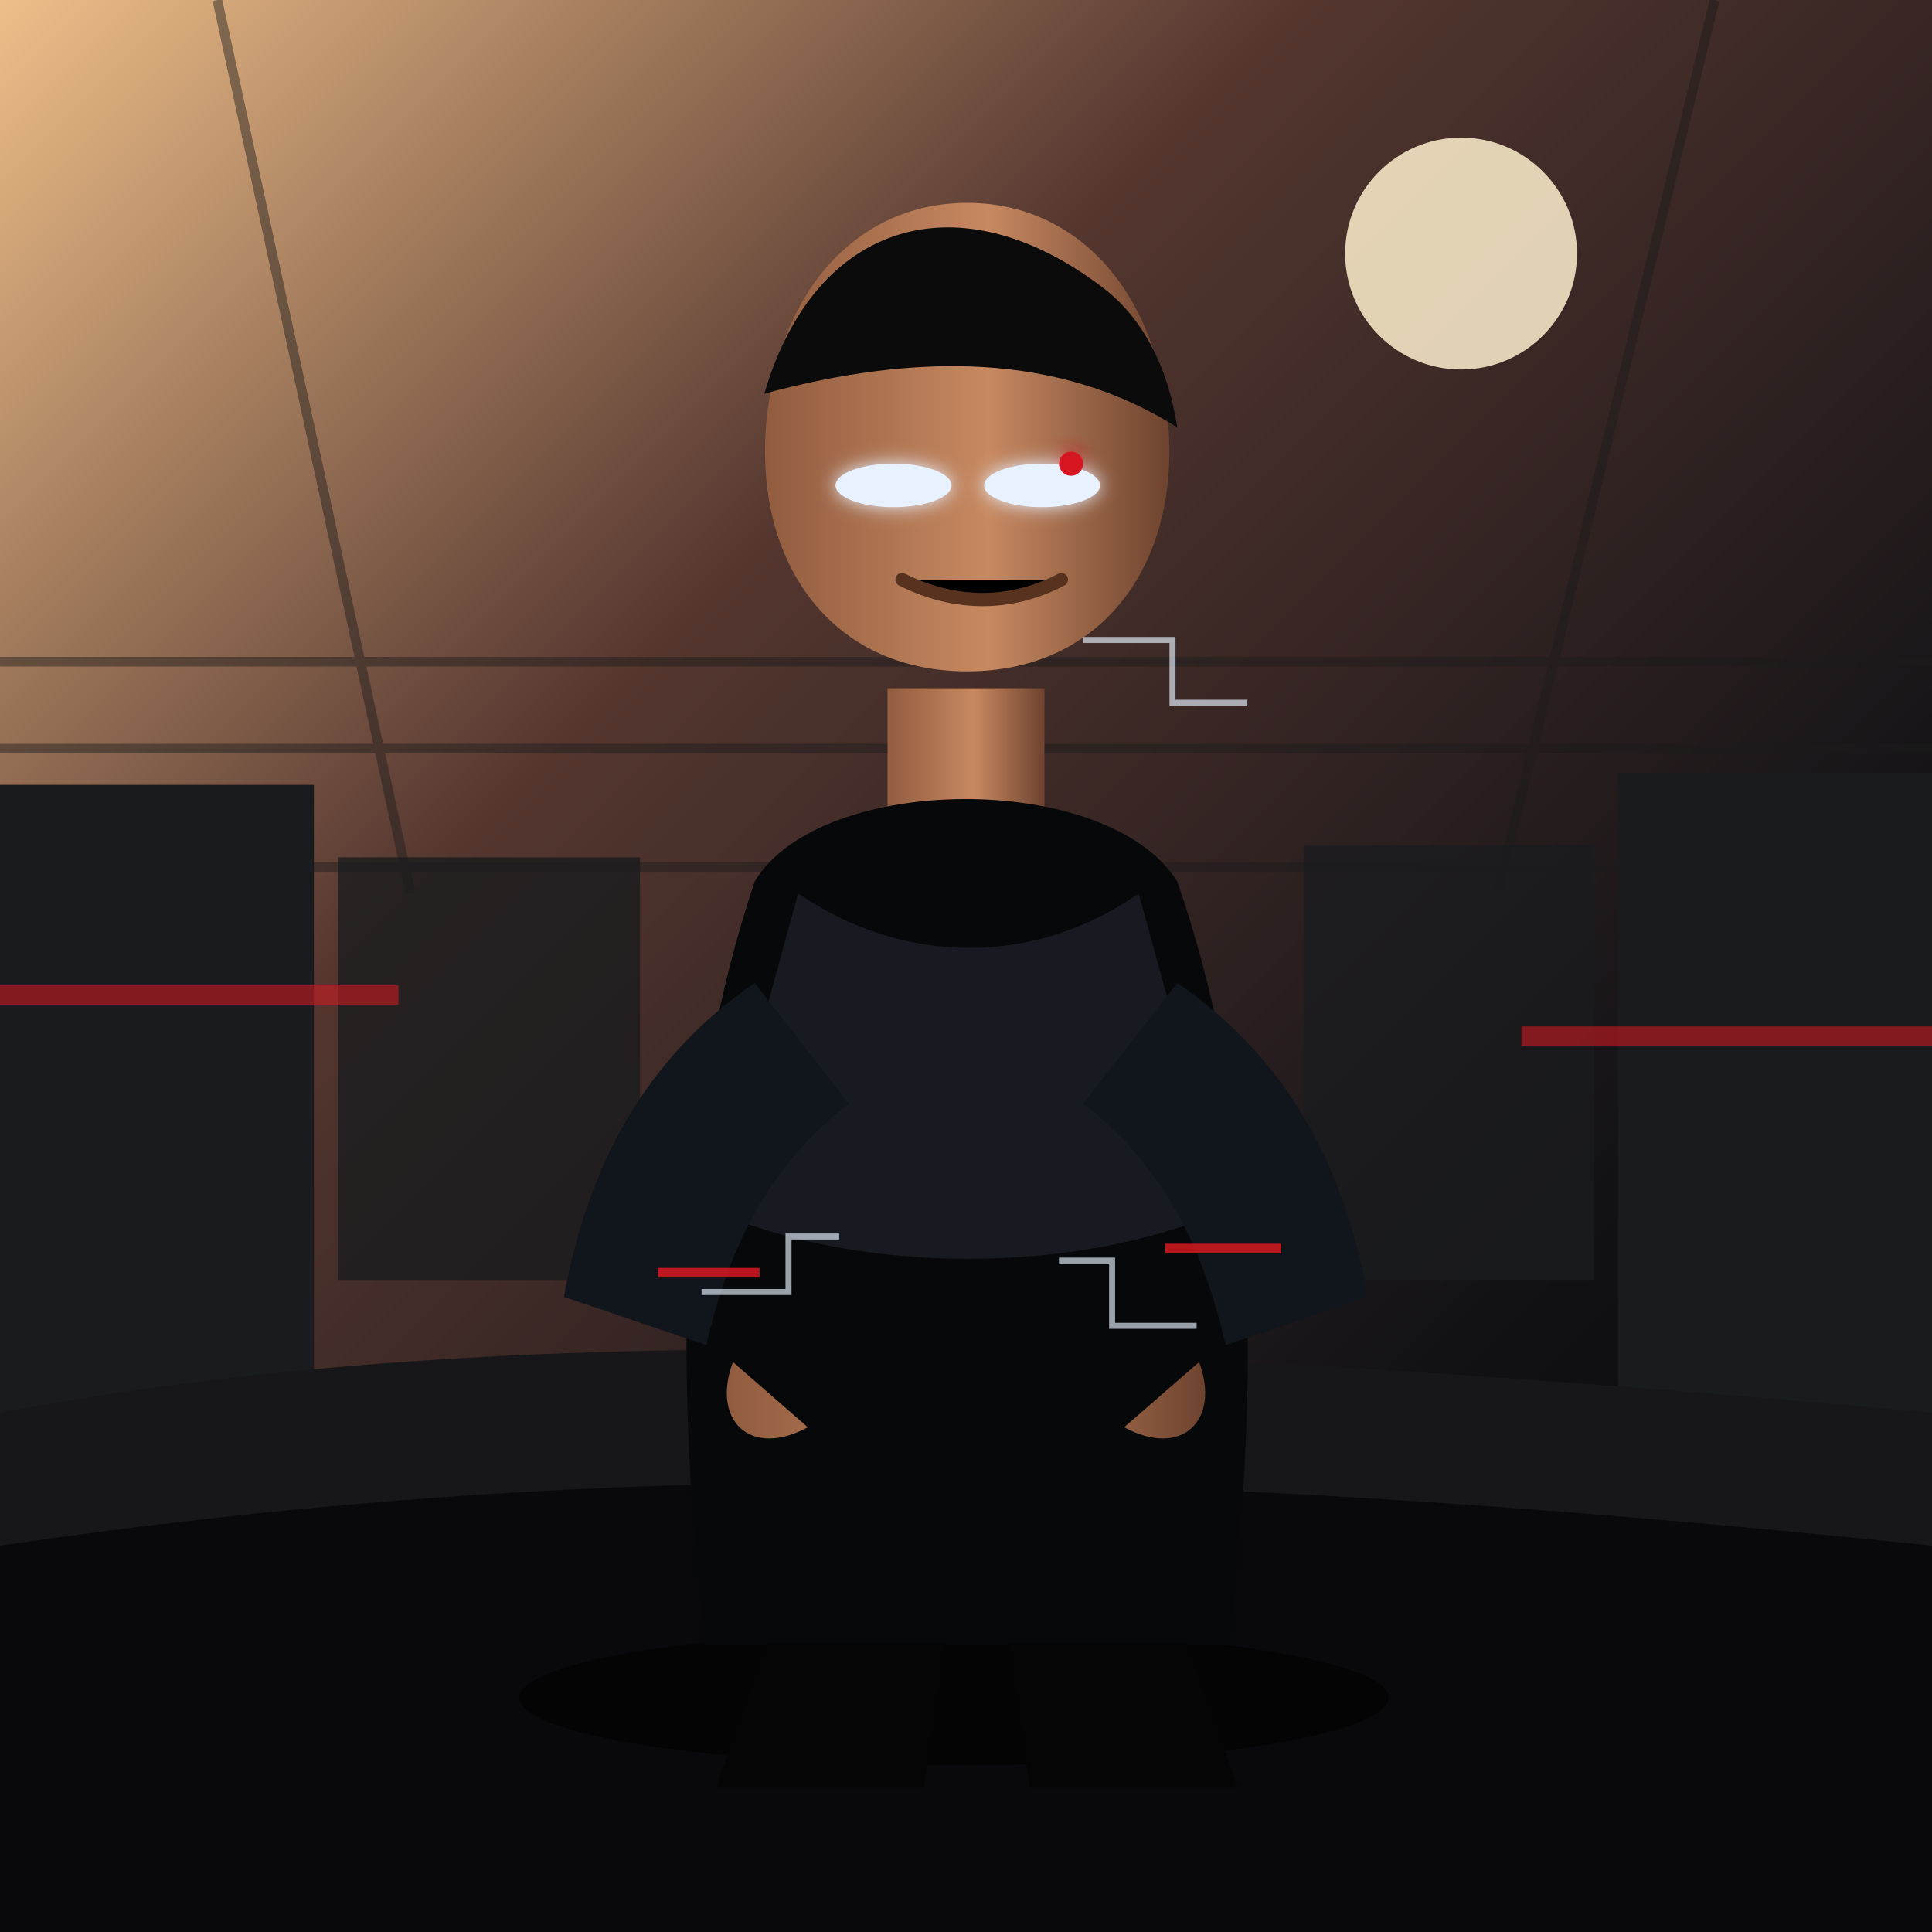
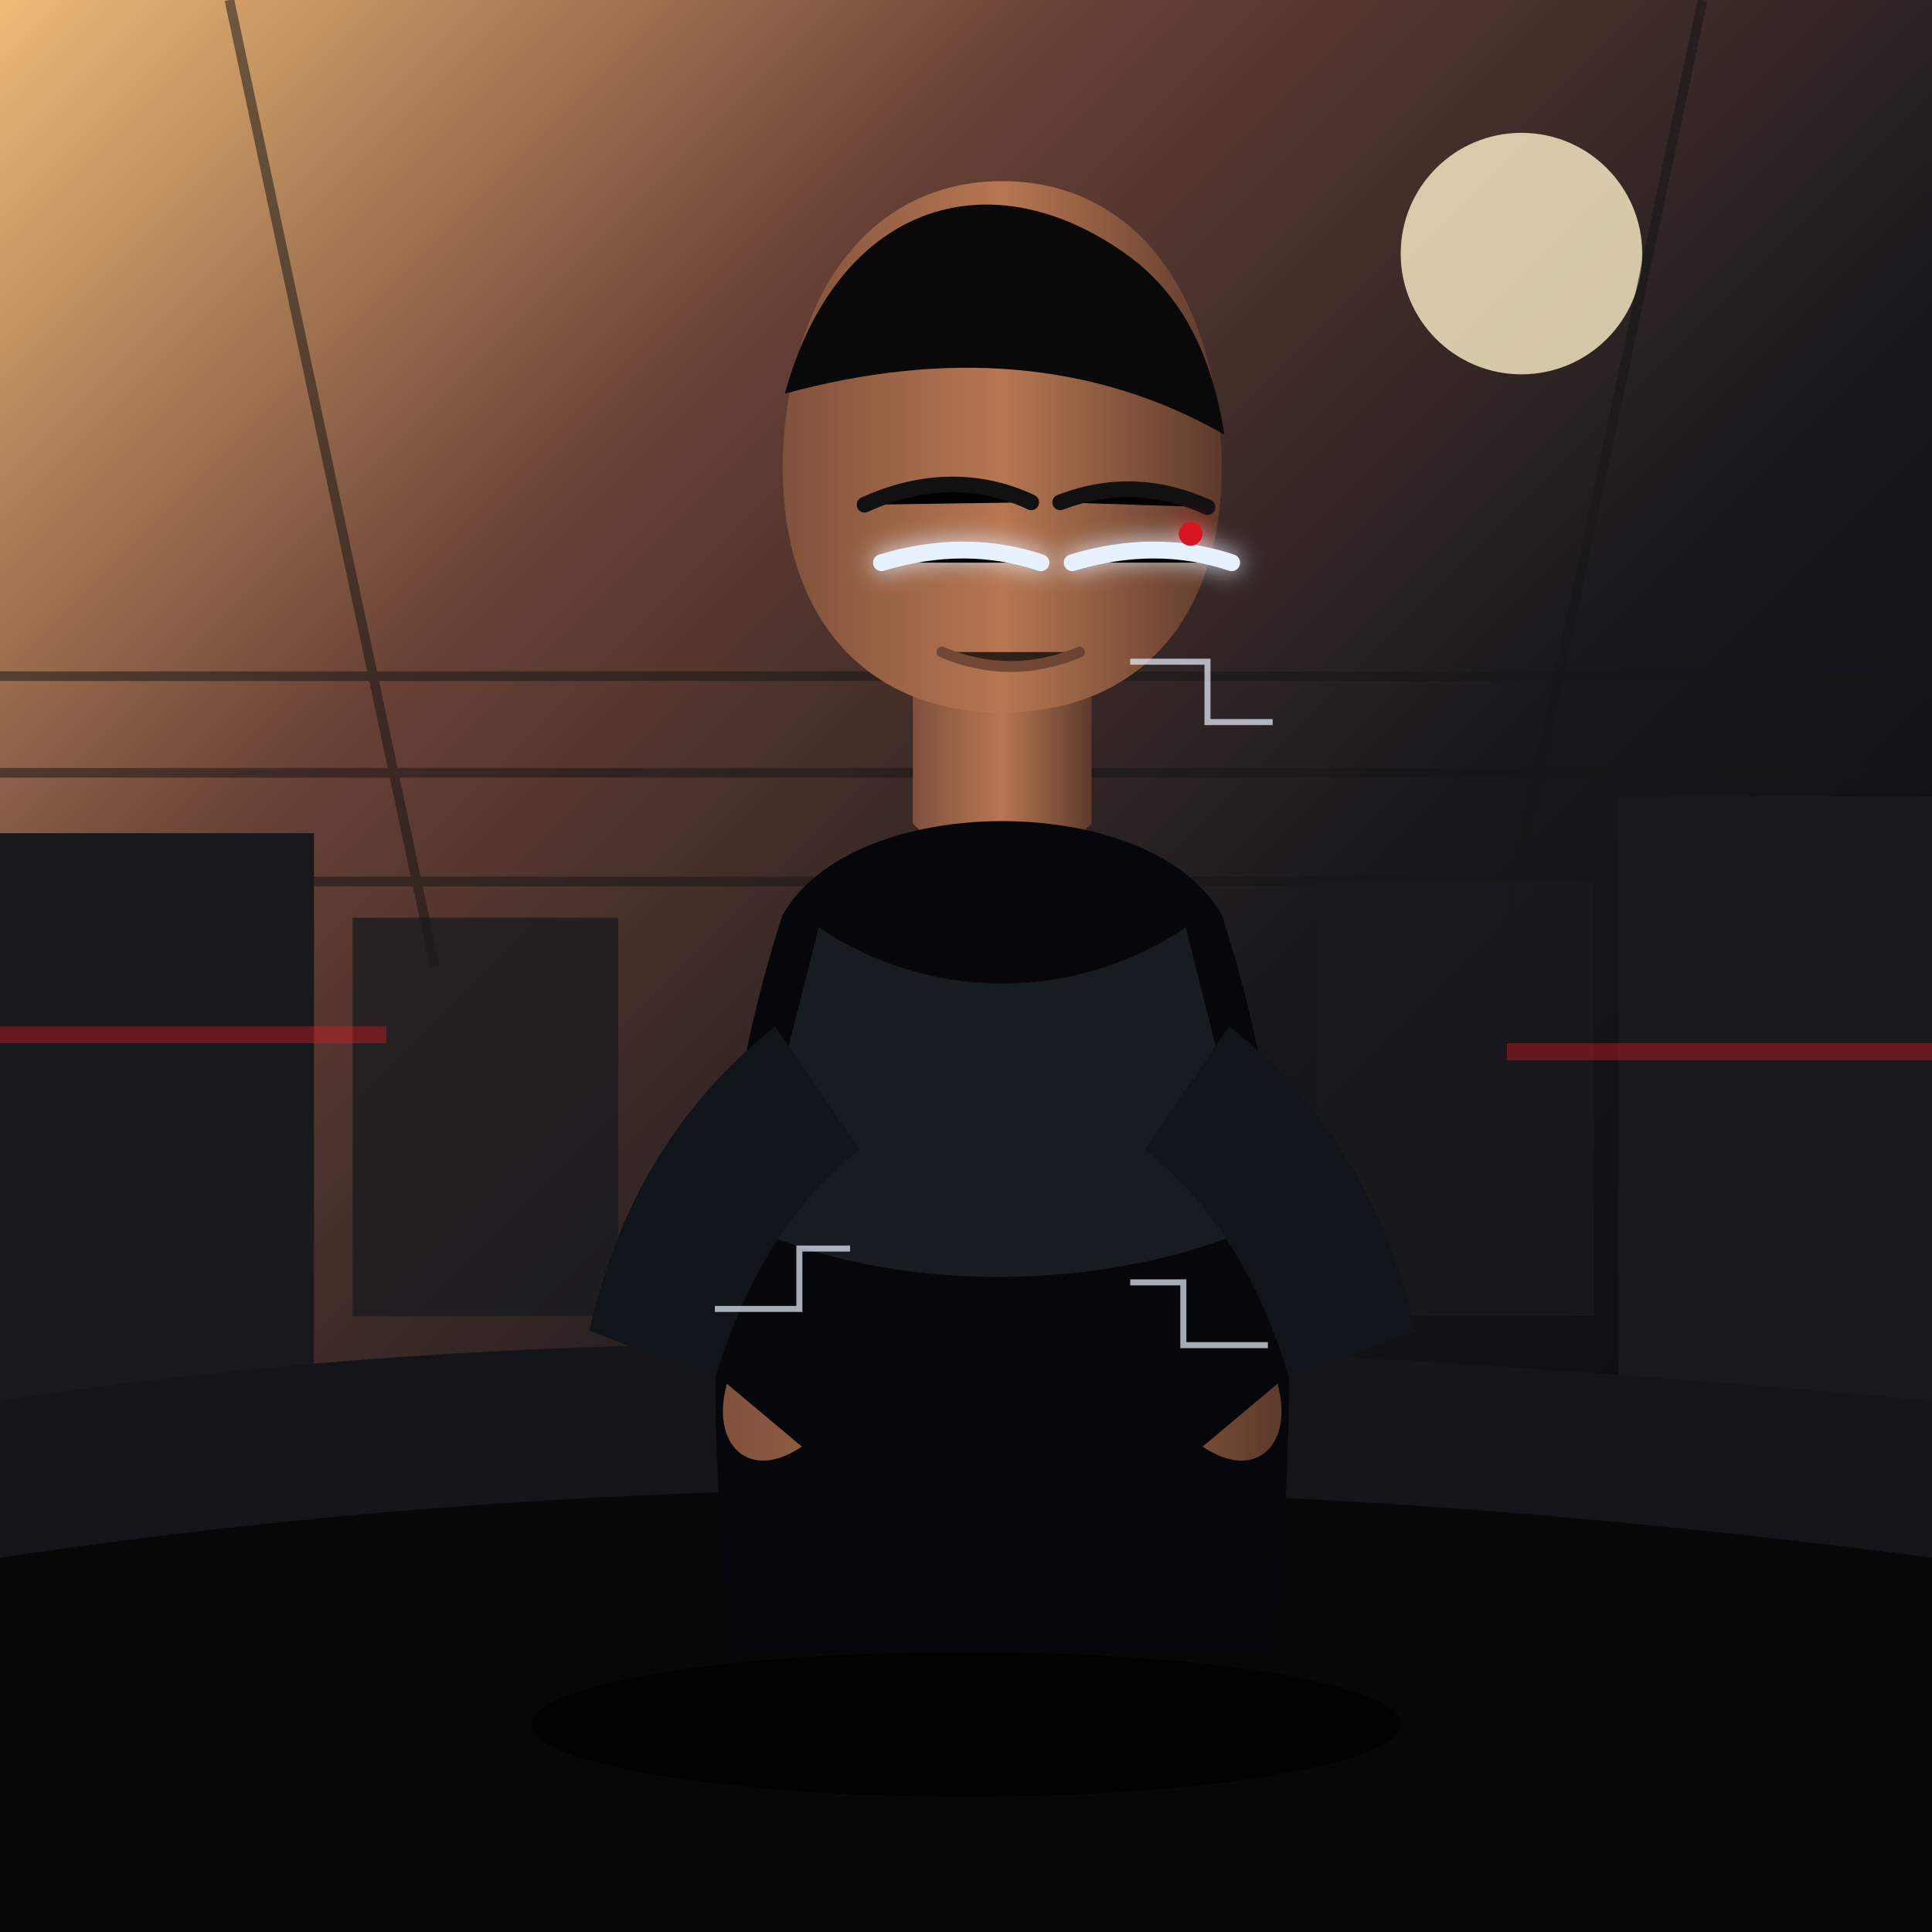
<svg xmlns="http://www.w3.org/2000/svg" viewBox="0 0 1600 1600" role="img" aria-labelledby="title desc">
  <defs>
-     <linearGradient id="sky" x1="0" x2="1" y1="0" y2="1">
-       <stop offset="0" stop-color="#f0c08a" />
-       <stop offset=".34" stop-color="#54362f" />
-       <stop offset=".72" stop-color="#121216" />
+     <linearGradient id="street" x1="0" y1="0" x2="1" y2="1">
+       <stop offset="0" stop-color="#f0bc78" />
+       <stop offset=".28" stop-color="#684035" />
+       <stop offset=".58" stop-color="#17181c" />
      <stop offset="1" stop-color="#050505" />
    </linearGradient>
    <linearGradient id="skin" x1="0" x2="1">
-       <stop offset="0" stop-color="#915c3f" />
-       <stop offset=".55" stop-color="#c78961" />
-       <stop offset="1" stop-color="#6e432f" />
+       <stop offset="0" stop-color="#80513b" />
+       <stop offset=".5" stop-color="#b77751" />
+       <stop offset="1" stop-color="#5d3a2c" />
    </linearGradient>
-     <filter id="glow" x="-40%" y="-40%" width="180%" height="180%">
-       <feGaussianBlur stdDeviation="8" result="b" />
+     <filter id="glow" x="-80%" y="-80%" width="260%" height="260%">
+       <feGaussianBlur stdDeviation="10" result="b" />
      <feMerge>
        <feMergeNode in="b" />
        <feMergeNode in="SourceGraphic" />
      </feMerge>
    </filter>
  </defs>
-   <rect width="1600" height="1600" fill="url(#sky)" />
-   <circle cx="1210" cy="210" r="96" fill="#fff0ce" opacity=".85" />
-   <g opacity=".45" stroke="#1a1a1a" stroke-width="8">
-     <path d="M0 548h1600M0 620h1600M0 718h1600" />
-     <path d="M180 0l160 740M1420 0l-180 740" />
+   <rect width="1600" height="1600" fill="url(#street)" />
+   <circle cx="1260" cy="210" r="100" fill="#fff1c9" opacity=".8" />
+   <g stroke="#161616" stroke-width="8" opacity=".52">
+     <path d="M0 560h1600M0 640h1600M0 730h1600" />
+     <path d="M190 0l170 800M1410 0l-170 800" />
  </g>
-   <g fill="#1a1b1e">
-     <path d="M0 650h260v520H0zM1340 640h260v530h-260z" />
-     <path d="M280 710h250v350H280zM1080 700h240v360h-240z" opacity=".78" />
+   <g fill="#17191d">
+     <path d="M0 690h260v520H0zM1340 660h260v550h-260z" />
+     <path d="M292 760h220v330H292zM1090 730h230v360h-230z" opacity=".75" />
  </g>
-   <g opacity=".55" fill="#d71920">
-     <rect x="0" y="816" width="330" height="16" />
-     <rect x="1260" y="850" width="340" height="16" />
-     <rect x="720" y="1060" width="160" height="10" />
+   <g fill="#d71920" opacity=".42">
+     <rect x="0" y="850" width="320" height="14" />
+     <rect x="1248" y="864" width="352" height="14" />
  </g>
-   <path d="M0 1170c370-70 832-70 1600 0v430H0z" fill="#171719" />
-   <path d="M0 1280c480-70 920-70 1600 0v320H0z" fill="#09090b" />
-   <ellipse cx="790" cy="1406" rx="360" ry="56" fill="#000" opacity=".55" />
-   <g transform="translate(115 10)">
-     <path d="M620 560h130v120c-34 38-94 40-130 0z" fill="url(#skin)" />
-     <path d="M510 720c54-90 292-92 350 0 64 186 70 382 44 632H468c-26-250-20-446 42-632z" fill="#07080a" />
-     <path d="M546 730c88 60 196 60 282 0l72 262c-124 54-302 54-426 0z" fill="#171b21" />
-     <path d="M520 336c12-112 80-178 166-178s154 66 166 178c12 118-52 210-166 210s-178-92-166-210z" fill="url(#skin)" />
-     <path d="M518 316c42-144 162-178 280-88 32 24 54 64 62 116-98-62-216-62-342-28z" fill="#0b0b0c" />
+   <path d="M0 1160c420-64 900-64 1600 0v440H0z" fill="#141519" />
+   <path d="M0 1290c510-76 1020-76 1600 0v310H0z" fill="#070708" />
+   <ellipse cx="800" cy="1428" rx="360" ry="60" fill="#000" opacity=".65" />
+   <g transform="translate(130 22)">
+     <path d="M626 548h148v112c-32 35-116 35-148 0z" fill="url(#skin)" />
+     <path d="M518 736c58-104 306-104 364 0 58 178 68 374 42 610H476c-26-236-16-432 42-610z" fill="#06070a" />
+     <path d="M548 746c92 62 212 62 304 0l62 246c-128 58-308 58-428 0z" fill="#171b22" />
+     <path d="M520 330c14-130 84-202 180-202s166 72 180 202c14 144-56 238-180 238s-194-94-180-238z" fill="url(#skin)" />
+     <path d="M520 304c42-154 166-198 282-116 48 34 72 86 82 150-108-62-232-70-364-34z" fill="#090909" />
+     <path d="M586 396c48-22 96-22 138-2M748 394c42-16 82-14 122 4" stroke="#111" stroke-width="13" stroke-linecap="round" />
    <g filter="url(#glow)">
-       <ellipse cx="625" cy="392" rx="48" ry="18" fill="#e8f2ff" />
-       <ellipse cx="748" cy="392" rx="48" ry="18" fill="#e8f2ff" />
-       <circle cx="772" cy="374" r="10" fill="#d71920" />
+       <path d="M600 444c46-14 90-14 132 0" stroke="#e8f2ff" stroke-width="14" stroke-linecap="round" />
+       <path d="M758 444c46-14 90-14 132 0" stroke="#e8f2ff" stroke-width="14" stroke-linecap="round" />
+       <circle cx="856" cy="420" r="10" fill="#d71920" />
    </g>
-     <path d="M632 470c44 22 90 22 132 0" stroke="#57331f" stroke-width="11" stroke-linecap="round" />
-     <path d="M510 804c-90 62-138 150-158 260l118 40c20-88 56-152 118-200zM860 804c90 62 138 150 158 260l-118 40c-20-88-56-152-118-200z" fill="#11151c" />
-     <path d="M520 1350l-42 120h172l18-120zM720 1350l18 120h172l-42-120z" fill="#050506" />
-     <path d="M492 1118c-18 48 14 80 62 54M878 1118c18 48-14 80-62 54" fill="url(#skin)" />
-     <g stroke="#e8f2ff" fill="none" stroke-width="5" opacity=".65">
-       <path d="M782 520h74v52h62" />
-       <path d="M466 1060h72v-46h42" />
-       <path d="M876 1088h-70v-54h-44" />
-     </g>
-     <g fill="#d71920" opacity=".85">
-       <rect x="850" y="1020" width="96" height="8" />
-       <rect x="430" y="1040" width="84" height="8" />
+     <path d="M650 518c38 16 76 16 114 0" stroke="#5b372b" stroke-width="9" stroke-linecap="round" opacity=".72" />
+     <path d="M512 828c-80 64-130 146-154 252l104 40c25-82 62-144 120-190z" fill="#10151c" />
+     <path d="M888 828c80 64 130 146 154 252l-104 40c-25-82-62-144-120-190z" fill="#10151c" />
+     <path d="M472 1124c-14 50 18 82 62 52M928 1124c14 50-18 82-62 52" fill="url(#skin)" />
+     <g stroke="#e8f2ff" fill="none" stroke-width="5" opacity=".7">
+       <path d="M806 526h64v50h54" />
+       <path d="M462 1062h70v-50h42" />
+       <path d="M920 1092h-70v-52h-44" />
    </g>
  </g>
</svg>
